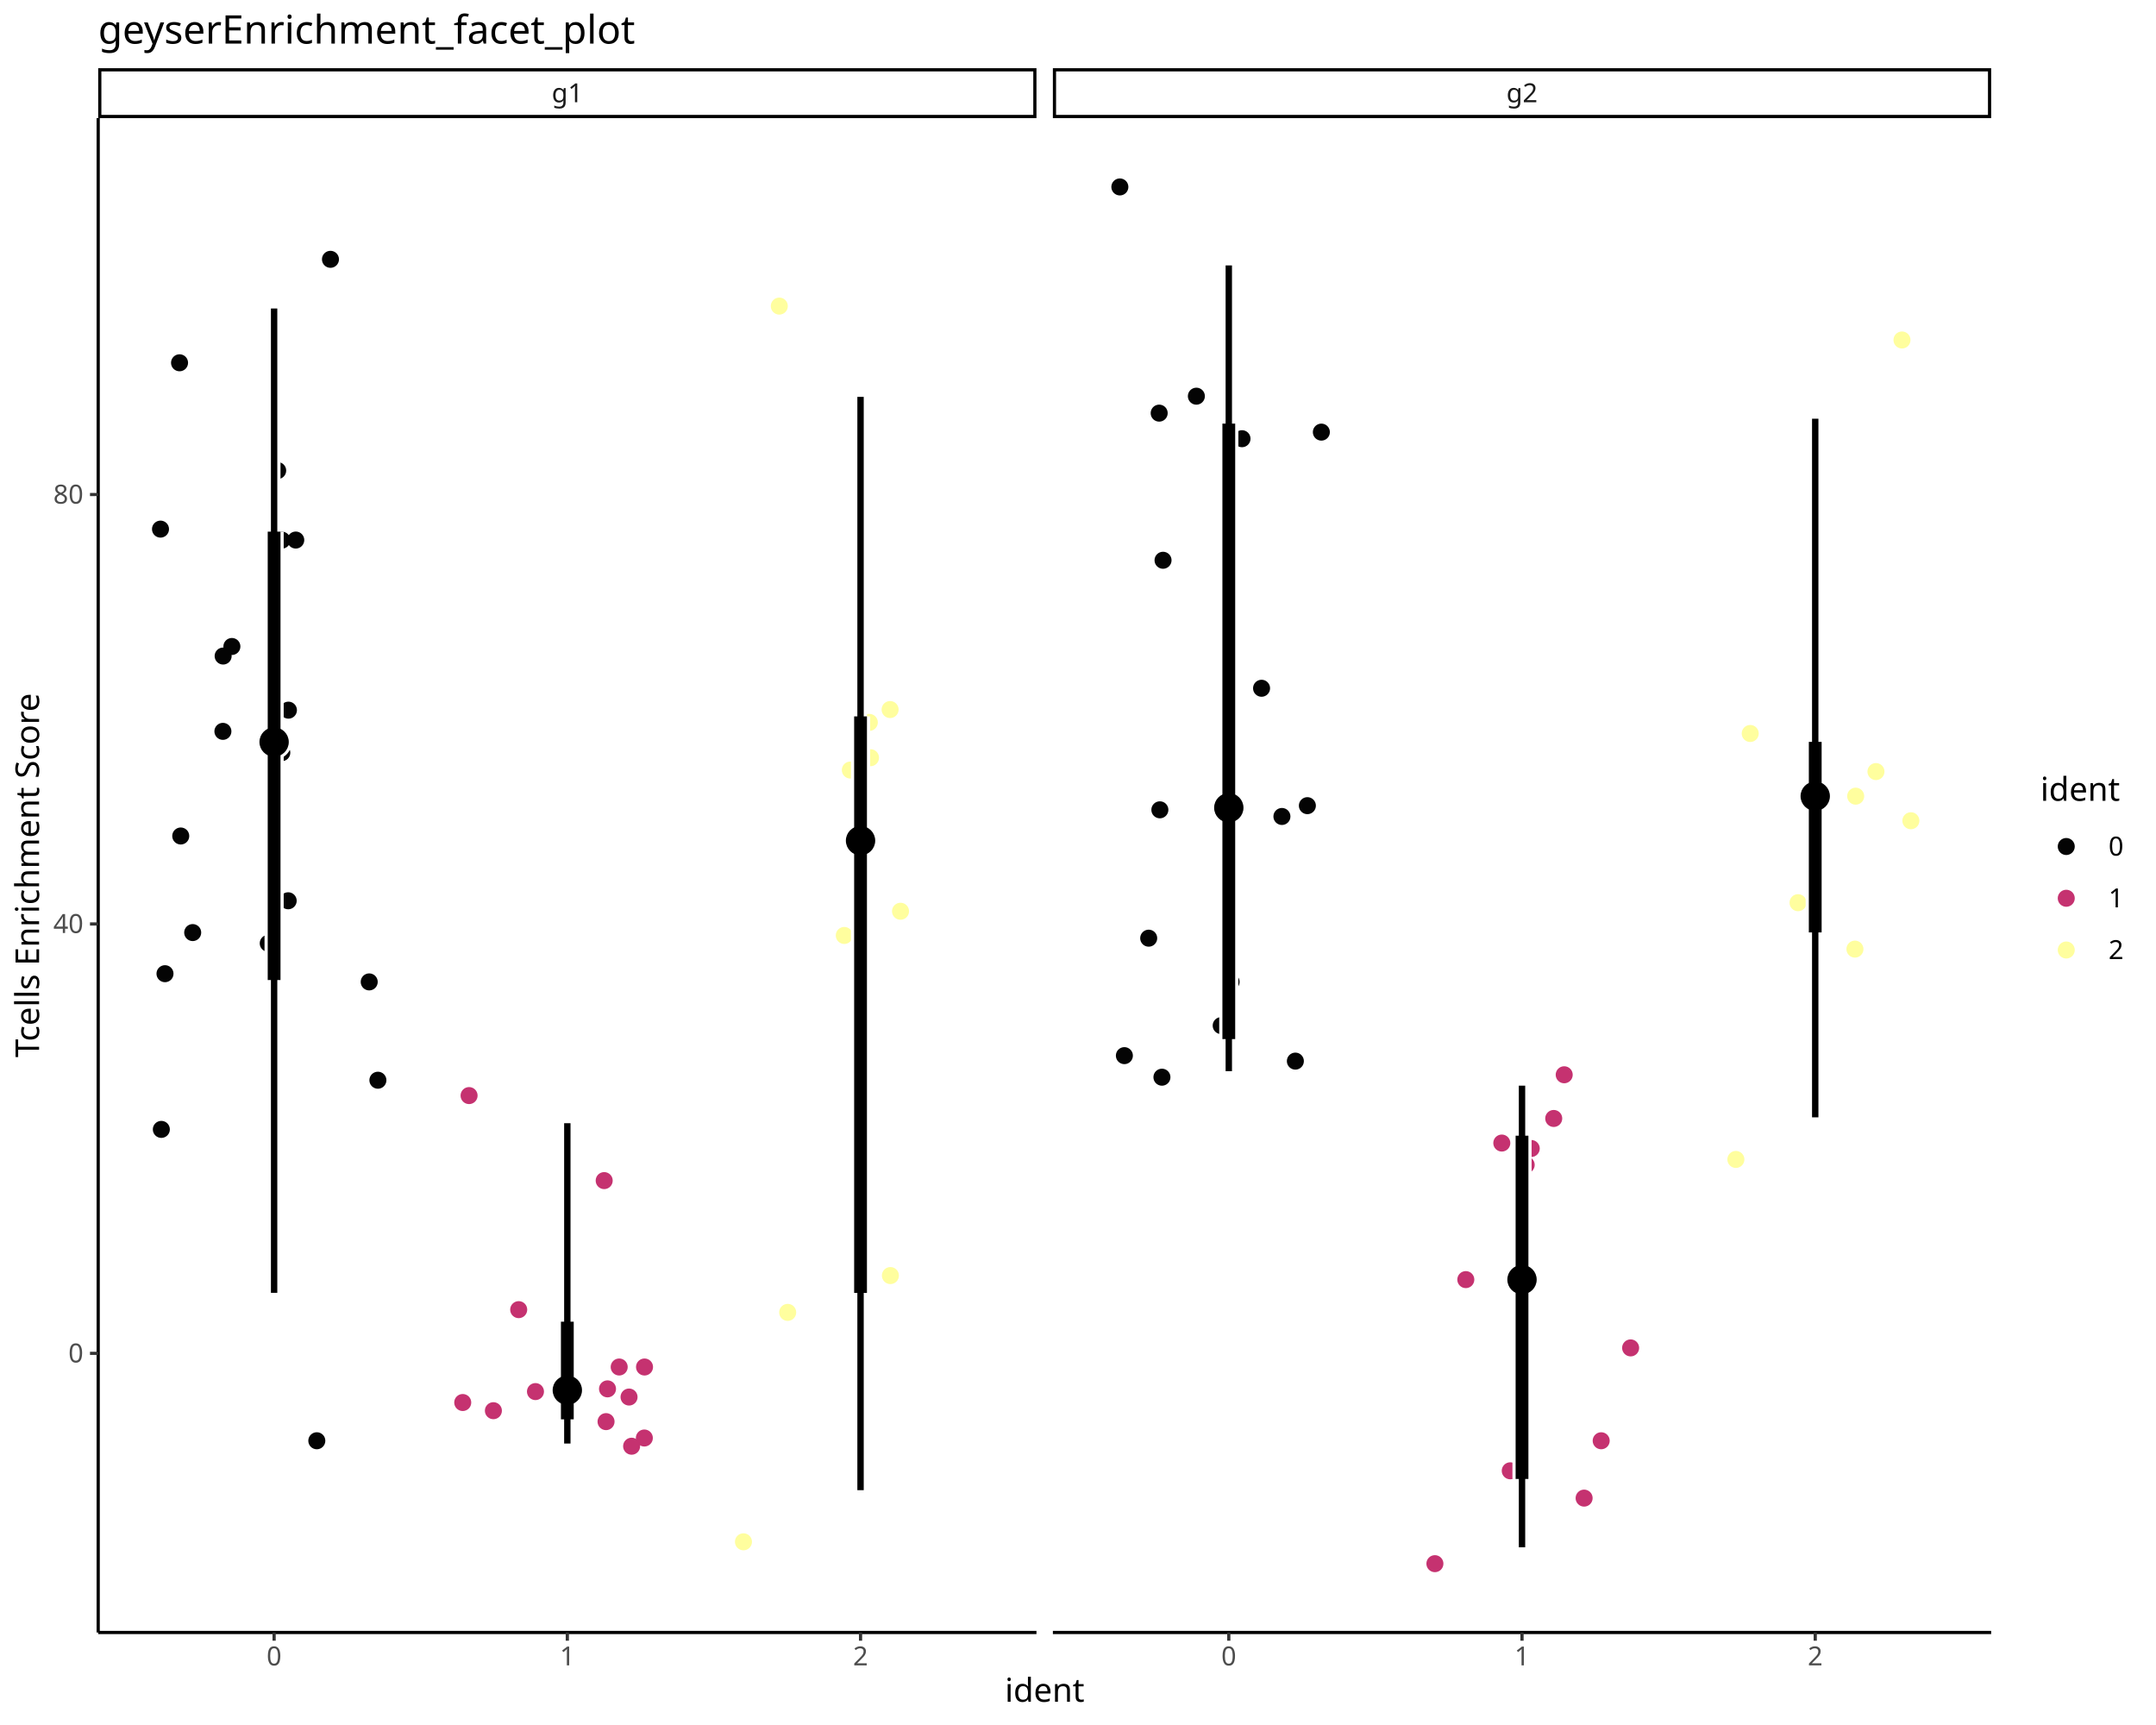
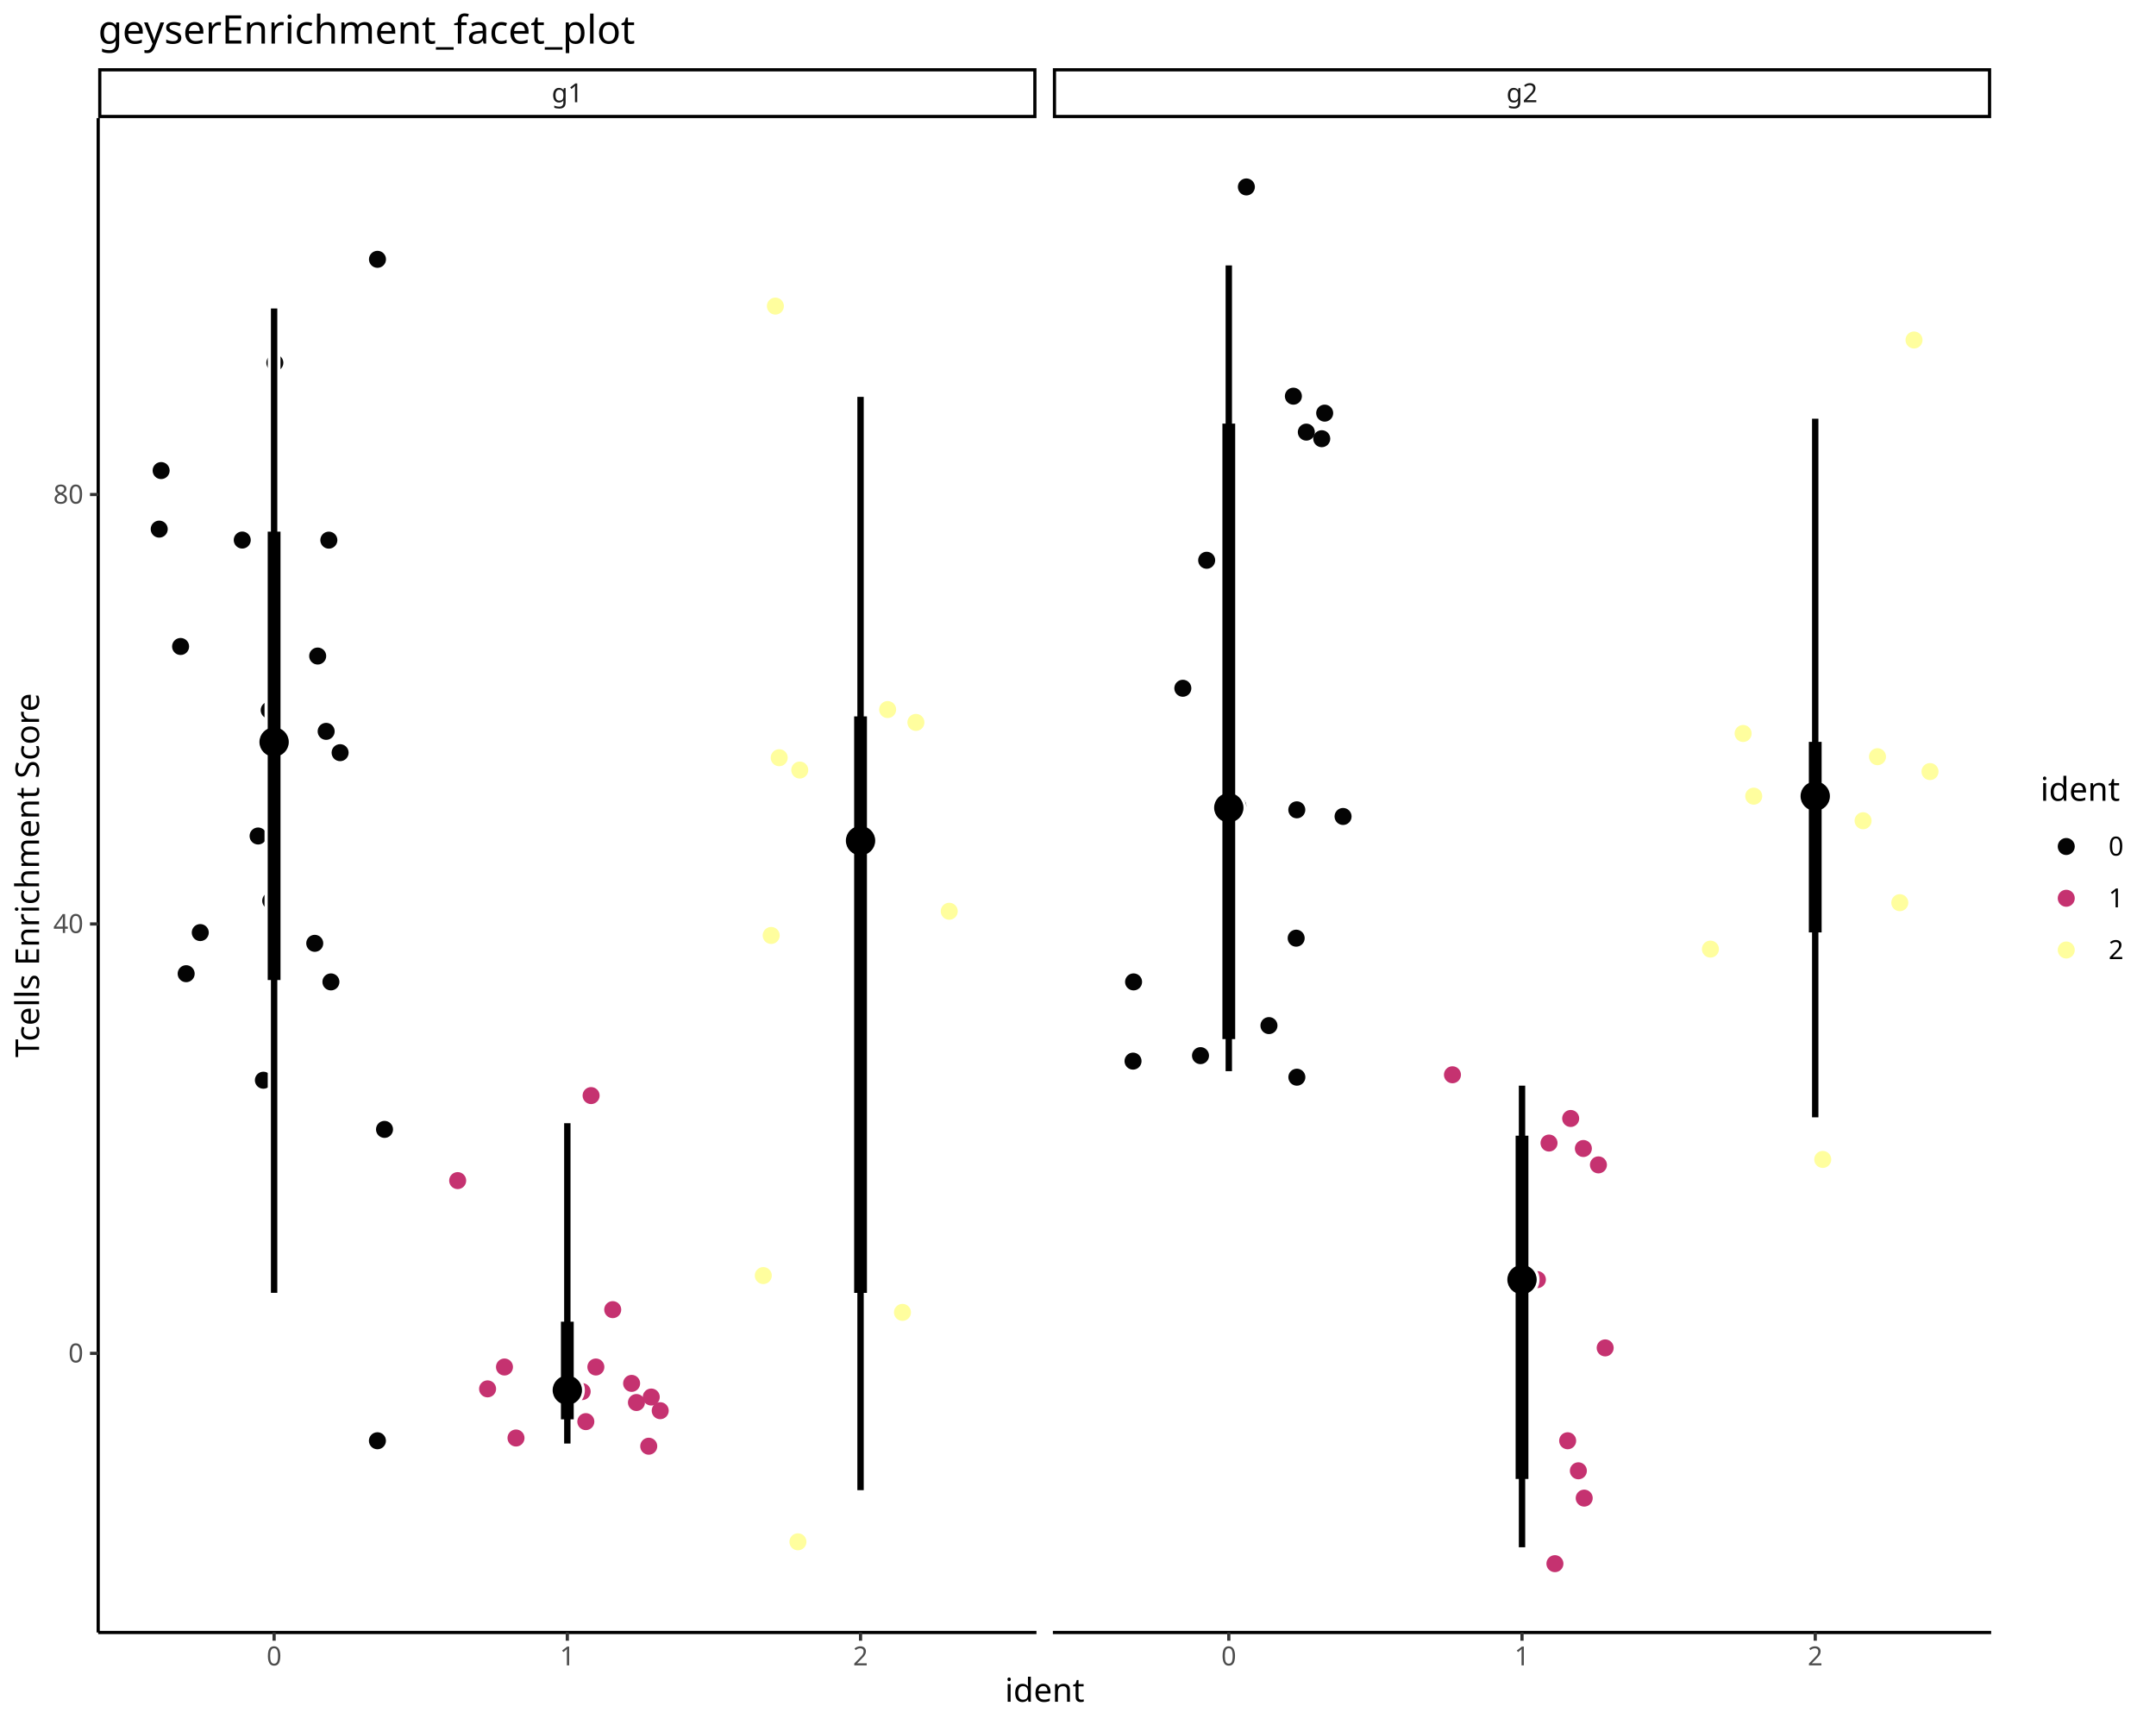
<svg xmlns="http://www.w3.org/2000/svg" class="svglite" data-engine-version="2.0" width="720.00pt" height="576.00pt" viewBox="0 0 720.00 576.00">
  <defs>
    <style type="text/css">
    .svglite line, .svglite polyline, .svglite polygon, .svglite path, .svglite rect, .svglite circle {
      fill: none;
      stroke: #000000;
      stroke-linecap: round;
      stroke-linejoin: round;
      stroke-miterlimit: 10.00;
    }
  </style>
  </defs>
  <rect width="100%" height="100%" style="stroke: none; fill: #FFFFFF;" />
  <defs>
    <clipPath id="cpMC4wMHw3MjAuMDB8MC4wMHw1NzYuMDA=">
      <rect x="0.00" y="0.00" width="720.00" height="576.00" />
    </clipPath>
  </defs>
  <g clip-path="url(#cpMC4wMHw3MjAuMDB8MC4wMHw1NzYuMDA=)">
    <rect x="0.00" y="0.00" width="720.00" height="576.00" style="stroke-width: 1.07; stroke: #FFFFFF; fill: #FFFFFF;" />
  </g>
  <defs>
    <clipPath id="cpMzIuNzl8MzQ2LjEzfDM5LjQzfDU0NS4xMQ==">
      <rect x="32.79" y="39.43" width="313.34" height="505.68" />
    </clipPath>
  </defs>
  <g clip-path="url(#cpMzIuNzl8MzQ2LjEzfDM5LjQzfDU0NS4xMQ==)">
    <rect x="32.79" y="39.43" width="313.34" height="505.68" style="stroke-width: 1.07; stroke: none; fill: #FFFFFF;" />
-     <circle cx="110.36" cy="86.59" r="2.49" style="stroke-width: 0.71; stroke: #040404; fill: #040404;" />
-     <circle cx="92.73" cy="157.13" r="2.49" style="stroke-width: 0.71; stroke: #040404; fill: #040404;" />
-     <circle cx="53.60" cy="176.68" r="2.49" style="stroke-width: 0.71; stroke: #040404; fill: #040404;" />
-     <circle cx="94.14" cy="180.36" r="2.49" style="stroke-width: 0.71; stroke: #040404; fill: #040404;" />
-     <circle cx="59.96" cy="121.14" r="2.49" style="stroke-width: 0.71; stroke: #040404; fill: #040404;" />
-     <circle cx="94.11" cy="251.33" r="2.49" style="stroke-width: 0.71; stroke: #040404; fill: #040404;" />
-     <circle cx="300.73" cy="304.28" r="2.49" style="stroke-width: 0.71; stroke: #FFFE9E; fill: #FFFE9E;" />
-     <circle cx="281.95" cy="312.36" r="2.49" style="stroke-width: 0.71; stroke: #FFFE9E; fill: #FFFE9E;" />
-     <circle cx="283.97" cy="257.13" r="2.49" style="stroke-width: 0.71; stroke: #FFFE9E; fill: #FFFE9E;" />
-     <circle cx="290.71" cy="253.01" r="2.49" style="stroke-width: 0.71; stroke: #FFFE9E; fill: #FFFE9E;" />
-     <circle cx="156.65" cy="365.83" r="2.49" style="stroke-width: 0.71; stroke: #C53270; fill: #C53270;" />
-     <circle cx="164.77" cy="471.05" r="2.49" style="stroke-width: 0.71; stroke: #C53270; fill: #C53270;" />
-     <circle cx="201.77" cy="394.22" r="2.49" style="stroke-width: 0.71; stroke: #C53270; fill: #C53270;" />
-     <circle cx="215.18" cy="480.17" r="2.49" style="stroke-width: 0.71; stroke: #C53270; fill: #C53270;" />
-     <circle cx="64.35" cy="311.40" r="2.49" style="stroke-width: 0.71; stroke: #040404; fill: #040404;" />
-     <circle cx="297.25" cy="236.93" r="2.49" style="stroke-width: 0.71; stroke: #FFFE9E; fill: #FFFE9E;" />
-     <circle cx="96.32" cy="237.13" r="2.49" style="stroke-width: 0.71; stroke: #040404; fill: #040404;" />
-     <circle cx="96.24" cy="300.78" r="2.49" style="stroke-width: 0.71; stroke: #040404; fill: #040404;" />
-     <circle cx="60.36" cy="279.15" r="2.49" style="stroke-width: 0.71; stroke: #040404; fill: #040404;" />
-     <circle cx="89.58" cy="314.99" r="2.49" style="stroke-width: 0.71; stroke: #040404; fill: #040404;" />
-     <circle cx="98.77" cy="180.33" r="2.49" style="stroke-width: 0.71; stroke: #040404; fill: #040404;" />
-     <circle cx="74.44" cy="244.21" r="2.49" style="stroke-width: 0.71; stroke: #040404; fill: #040404;" />
-     <circle cx="260.25" cy="102.21" r="2.49" style="stroke-width: 0.71; stroke: #FFFE9E; fill: #FFFE9E;" />
-     <circle cx="77.44" cy="215.87" r="2.49" style="stroke-width: 0.71; stroke: #040404; fill: #040404;" />
-     <circle cx="74.52" cy="219.06" r="2.49" style="stroke-width: 0.71; stroke: #040404; fill: #040404;" />
-     <circle cx="189.23" cy="461.93" r="2.49" style="stroke-width: 0.71; stroke: #C53270; fill: #C53270;" />
-     <circle cx="178.82" cy="464.67" r="2.49" style="stroke-width: 0.71; stroke: #C53270; fill: #C53270;" />
-     <circle cx="202.88" cy="463.76" r="2.49" style="stroke-width: 0.71; stroke: #C53270; fill: #C53270;" />
-     <circle cx="210.93" cy="482.91" r="2.49" style="stroke-width: 0.71; stroke: #C53270; fill: #C53270;" />
-     <circle cx="210.07" cy="466.49" r="2.49" style="stroke-width: 0.71; stroke: #C53270; fill: #C53270;" />
-     <circle cx="105.80" cy="481.09" r="2.49" style="stroke-width: 0.71; stroke: #040404; fill: #040404;" />
-     <circle cx="297.35" cy="425.93" r="2.49" style="stroke-width: 0.71; stroke: #FFFE9E; fill: #FFFE9E;" />
-     <circle cx="173.22" cy="437.31" r="2.49" style="stroke-width: 0.71; stroke: #C53270; fill: #C53270;" />
-     <circle cx="263.05" cy="438.22" r="2.49" style="stroke-width: 0.71; stroke: #FFFE9E; fill: #FFFE9E;" />
-     <circle cx="154.53" cy="468.32" r="2.49" style="stroke-width: 0.71; stroke: #C53270; fill: #C53270;" />
-     <circle cx="248.28" cy="514.83" r="2.49" style="stroke-width: 0.71; stroke: #FFFE9E; fill: #FFFE9E;" />
-     <circle cx="206.78" cy="456.46" r="2.49" style="stroke-width: 0.71; stroke: #C53270; fill: #C53270;" />
-     <circle cx="215.24" cy="456.46" r="2.49" style="stroke-width: 0.71; stroke: #C53270; fill: #C53270;" />
-     <circle cx="290.31" cy="241.22" r="2.49" style="stroke-width: 0.71; stroke: #FFFE9E; fill: #FFFE9E;" />
-     <circle cx="123.30" cy="327.87" r="2.49" style="stroke-width: 0.71; stroke: #040404; fill: #040404;" />
-     <circle cx="126.20" cy="360.70" r="2.49" style="stroke-width: 0.71; stroke: #040404; fill: #040404;" />
-     <circle cx="53.88" cy="377.12" r="2.49" style="stroke-width: 0.71; stroke: #040404; fill: #040404;" />
-     <circle cx="55.10" cy="325.13" r="2.49" style="stroke-width: 0.71; stroke: #040404; fill: #040404;" />
-     <circle cx="202.39" cy="474.70" r="2.49" style="stroke-width: 0.71; stroke: #C53270; fill: #C53270;" />
+     <circle cx="126.06" cy="86.59" r="2.49" style="stroke-width: 0.71; stroke: #040404; fill: #040404;" />
+     <circle cx="53.81" cy="157.13" r="2.49" style="stroke-width: 0.71; stroke: #040404; fill: #040404;" />
+     <circle cx="53.17" cy="176.68" r="2.49" style="stroke-width: 0.71; stroke: #040404; fill: #040404;" />
+     <circle cx="109.82" cy="180.36" r="2.49" style="stroke-width: 0.71; stroke: #040404; fill: #040404;" />
+     <circle cx="91.78" cy="121.14" r="2.49" style="stroke-width: 0.71; stroke: #040404; fill: #040404;" />
+     <circle cx="113.58" cy="251.33" r="2.49" style="stroke-width: 0.71; stroke: #040404; fill: #040404;" />
+     <circle cx="317.00" cy="304.28" r="2.49" style="stroke-width: 0.71; stroke: #FFFE9E; fill: #FFFE9E;" />
+     <circle cx="257.54" cy="312.36" r="2.49" style="stroke-width: 0.71; stroke: #FFFE9E; fill: #FFFE9E;" />
+     <circle cx="267.08" cy="257.13" r="2.49" style="stroke-width: 0.71; stroke: #FFFE9E; fill: #FFFE9E;" />
+     <circle cx="260.22" cy="253.01" r="2.49" style="stroke-width: 0.71; stroke: #FFFE9E; fill: #FFFE9E;" />
+     <circle cx="197.40" cy="365.83" r="2.49" style="stroke-width: 0.71; stroke: #C53270; fill: #C53270;" />
+     <circle cx="220.48" cy="471.05" r="2.49" style="stroke-width: 0.71; stroke: #C53270; fill: #C53270;" />
+     <circle cx="152.84" cy="394.22" r="2.49" style="stroke-width: 0.71; stroke: #C53270; fill: #C53270;" />
+     <circle cx="172.32" cy="480.17" r="2.49" style="stroke-width: 0.71; stroke: #C53270; fill: #C53270;" />
+     <circle cx="66.88" cy="311.40" r="2.49" style="stroke-width: 0.71; stroke: #040404; fill: #040404;" />
+     <circle cx="296.43" cy="236.93" r="2.49" style="stroke-width: 0.71; stroke: #FFFE9E; fill: #FFFE9E;" />
+     <circle cx="89.90" cy="237.13" r="2.49" style="stroke-width: 0.71; stroke: #040404; fill: #040404;" />
+     <circle cx="90.41" cy="300.78" r="2.49" style="stroke-width: 0.71; stroke: #040404; fill: #040404;" />
+     <circle cx="86.19" cy="279.15" r="2.49" style="stroke-width: 0.71; stroke: #040404; fill: #040404;" />
+     <circle cx="105.11" cy="314.99" r="2.49" style="stroke-width: 0.71; stroke: #040404; fill: #040404;" />
+     <circle cx="80.90" cy="180.33" r="2.49" style="stroke-width: 0.71; stroke: #040404; fill: #040404;" />
+     <circle cx="108.92" cy="244.21" r="2.49" style="stroke-width: 0.71; stroke: #040404; fill: #040404;" />
+     <circle cx="258.94" cy="102.21" r="2.49" style="stroke-width: 0.71; stroke: #FFFE9E; fill: #FFFE9E;" />
+     <circle cx="60.31" cy="215.87" r="2.49" style="stroke-width: 0.71; stroke: #040404; fill: #040404;" />
+     <circle cx="106.09" cy="219.06" r="2.49" style="stroke-width: 0.71; stroke: #040404; fill: #040404;" />
+     <circle cx="210.93" cy="461.93" r="2.49" style="stroke-width: 0.71; stroke: #C53270; fill: #C53270;" />
+     <circle cx="194.42" cy="464.67" r="2.49" style="stroke-width: 0.71; stroke: #C53270; fill: #C53270;" />
+     <circle cx="162.83" cy="463.76" r="2.49" style="stroke-width: 0.71; stroke: #C53270; fill: #C53270;" />
+     <circle cx="216.65" cy="482.91" r="2.49" style="stroke-width: 0.71; stroke: #C53270; fill: #C53270;" />
+     <circle cx="217.49" cy="466.49" r="2.49" style="stroke-width: 0.71; stroke: #C53270; fill: #C53270;" />
+     <circle cx="126.04" cy="481.09" r="2.49" style="stroke-width: 0.71; stroke: #040404; fill: #040404;" />
+     <circle cx="254.90" cy="425.93" r="2.49" style="stroke-width: 0.71; stroke: #FFFE9E; fill: #FFFE9E;" />
+     <circle cx="204.62" cy="437.31" r="2.49" style="stroke-width: 0.71; stroke: #C53270; fill: #C53270;" />
+     <circle cx="301.38" cy="438.22" r="2.49" style="stroke-width: 0.71; stroke: #FFFE9E; fill: #FFFE9E;" />
+     <circle cx="212.54" cy="468.32" r="2.49" style="stroke-width: 0.71; stroke: #C53270; fill: #C53270;" />
+     <circle cx="266.47" cy="514.83" r="2.49" style="stroke-width: 0.71; stroke: #FFFE9E; fill: #FFFE9E;" />
+     <circle cx="168.47" cy="456.46" r="2.49" style="stroke-width: 0.71; stroke: #C53270; fill: #C53270;" />
+     <circle cx="198.99" cy="456.46" r="2.49" style="stroke-width: 0.71; stroke: #C53270; fill: #C53270;" />
+     <circle cx="305.87" cy="241.22" r="2.49" style="stroke-width: 0.71; stroke: #FFFE9E; fill: #FFFE9E;" />
+     <circle cx="110.51" cy="327.87" r="2.49" style="stroke-width: 0.71; stroke: #040404; fill: #040404;" />
+     <circle cx="87.96" cy="360.70" r="2.49" style="stroke-width: 0.71; stroke: #040404; fill: #040404;" />
+     <circle cx="128.41" cy="377.12" r="2.49" style="stroke-width: 0.71; stroke: #040404; fill: #040404;" />
+     <circle cx="62.17" cy="325.13" r="2.49" style="stroke-width: 0.71; stroke: #040404; fill: #040404;" />
+     <circle cx="195.64" cy="474.70" r="2.49" style="stroke-width: 0.71; stroke: #C53270; fill: #C53270;" />
    <line x1="287.38" y1="497.59" x2="287.38" y2="132.52" style="stroke-width: 4.27; stroke: #FFFFFF; stroke-linecap: butt;" />
    <line x1="91.54" y1="431.70" x2="91.54" y2="103.00" style="stroke-width: 4.27; stroke: #FFFFFF; stroke-linecap: butt;" />
    <line x1="287.38" y1="431.71" x2="287.38" y2="239.21" style="stroke-width: 6.40; stroke: #FFFFFF; stroke-linecap: butt;" />
    <line x1="91.54" y1="327.24" x2="91.54" y2="177.52" style="stroke-width: 6.40; stroke: #FFFFFF; stroke-linecap: butt;" />
    <line x1="189.46" y1="482.02" x2="189.46" y2="375.05" style="stroke-width: 4.27; stroke: #FFFFFF; stroke-linecap: butt;" />
    <line x1="189.46" y1="473.94" x2="189.46" y2="441.33" style="stroke-width: 6.40; stroke: #FFFFFF; stroke-linecap: butt;" />
    <circle cx="287.38" cy="280.71" r="3.73" style="stroke-width: 1.06; stroke: #FFFFFF; fill: #FFFFFF;" />
    <circle cx="91.54" cy="247.77" r="3.73" style="stroke-width: 1.06; stroke: #FFFFFF; fill: #FFFFFF;" />
    <circle cx="287.38" cy="280.71" r="5.33" style="stroke-width: 1.06; stroke: #FFFFFF; fill: #FFFFFF;" />
    <circle cx="91.54" cy="247.77" r="5.33" style="stroke-width: 1.06; stroke: #FFFFFF; fill: #FFFFFF;" />
    <circle cx="189.46" cy="464.21" r="3.73" style="stroke-width: 1.06; stroke: #FFFFFF; fill: #FFFFFF;" />
    <circle cx="189.46" cy="464.21" r="5.33" style="stroke-width: 1.06; stroke: #FFFFFF; fill: #FFFFFF;" />
    <line x1="287.38" y1="497.59" x2="287.38" y2="132.52" style="stroke-width: 2.13; stroke-linecap: butt;" />
    <line x1="91.54" y1="431.70" x2="91.54" y2="103.00" style="stroke-width: 2.13; stroke-linecap: butt;" />
    <line x1="287.38" y1="431.71" x2="287.38" y2="239.21" style="stroke-width: 4.27; stroke-linecap: butt;" />
    <line x1="91.54" y1="327.24" x2="91.54" y2="177.52" style="stroke-width: 4.27; stroke-linecap: butt;" />
    <line x1="189.46" y1="482.02" x2="189.46" y2="375.05" style="stroke-width: 2.13; stroke-linecap: butt;" />
    <line x1="189.46" y1="473.94" x2="189.46" y2="441.33" style="stroke-width: 4.27; stroke-linecap: butt;" />
    <circle cx="287.38" cy="280.71" r="2.45" style="stroke-width: 1.06; fill: #000000;" />
    <circle cx="91.54" cy="247.77" r="2.45" style="stroke-width: 1.06; fill: #000000;" />
    <circle cx="287.38" cy="280.71" r="4.37" style="stroke-width: 1.06; fill: #000000;" />
    <circle cx="91.54" cy="247.77" r="4.37" style="stroke-width: 1.06; fill: #000000;" />
    <circle cx="189.46" cy="464.21" r="2.45" style="stroke-width: 1.06; fill: #000000;" />
    <circle cx="189.46" cy="464.21" r="4.37" style="stroke-width: 1.06; fill: #000000;" />
  </g>
  <g clip-path="url(#cpMC4wMHw3MjAuMDB8MC4wMHw1NzYuMDA=)">
</g>
  <defs>
    <clipPath id="cpMzUxLjYxfDY2NC45NXwzOS40M3w1NDUuMTE=">
      <rect x="351.61" y="39.43" width="313.34" height="505.68" />
    </clipPath>
  </defs>
  <g clip-path="url(#cpMzUxLjYxfDY2NC45NXwzOS40M3w1NDUuMTE=)">
    <rect x="351.61" y="39.43" width="313.34" height="505.68" style="stroke-width: 1.07; stroke: none; fill: #FFFFFF;" />
-     <circle cx="388.40" cy="187.08" r="2.49" style="stroke-width: 0.71; stroke: #040404; fill: #040404;" />
-     <circle cx="414.77" cy="146.49" r="2.49" style="stroke-width: 0.71; stroke: #040404; fill: #040404;" />
-     <circle cx="399.53" cy="132.29" r="2.49" style="stroke-width: 0.71; stroke: #040404; fill: #040404;" />
-     <circle cx="387.11" cy="137.95" r="2.49" style="stroke-width: 0.71; stroke: #040404; fill: #040404;" />
-     <circle cx="619.71" cy="265.85" r="2.49" style="stroke-width: 0.71; stroke: #FFFE9E; fill: #FFFE9E;" />
-     <circle cx="600.46" cy="301.42" r="2.49" style="stroke-width: 0.71; stroke: #FFFE9E; fill: #FFFE9E;" />
-     <circle cx="626.48" cy="257.64" r="2.49" style="stroke-width: 0.71; stroke: #FFFE9E; fill: #FFFE9E;" />
-     <circle cx="619.46" cy="316.92" r="2.49" style="stroke-width: 0.71; stroke: #FFFE9E; fill: #FFFE9E;" />
-     <circle cx="638.14" cy="274.06" r="2.49" style="stroke-width: 0.71; stroke: #FFFE9E; fill: #FFFE9E;" />
-     <circle cx="606.41" cy="252.67" r="2.49" style="stroke-width: 0.71; stroke: #FFFE9E; fill: #FFFE9E;" />
-     <circle cx="501.53" cy="381.68" r="2.49" style="stroke-width: 0.71; stroke: #C53270; fill: #C53270;" />
-     <circle cx="511.36" cy="383.50" r="2.49" style="stroke-width: 0.71; stroke: #C53270; fill: #C53270;" />
-     <circle cx="518.87" cy="373.47" r="2.49" style="stroke-width: 0.71; stroke: #C53270; fill: #C53270;" />
-     <circle cx="489.51" cy="427.28" r="2.49" style="stroke-width: 0.71; stroke: #C53270; fill: #C53270;" />
-     <circle cx="509.67" cy="388.97" r="2.49" style="stroke-width: 0.71; stroke: #C53270; fill: #C53270;" />
-     <circle cx="534.72" cy="481.09" r="2.49" style="stroke-width: 0.71; stroke: #C53270; fill: #C53270;" />
-     <circle cx="436.60" cy="269.02" r="2.49" style="stroke-width: 0.71; stroke: #040404; fill: #040404;" />
-     <circle cx="428.10" cy="272.63" r="2.49" style="stroke-width: 0.71; stroke: #040404; fill: #040404;" />
-     <circle cx="388.03" cy="359.69" r="2.49" style="stroke-width: 0.71; stroke: #040404; fill: #040404;" />
-     <circle cx="584.49" cy="244.92" r="2.49" style="stroke-width: 0.71; stroke: #FFFE9E; fill: #FFFE9E;" />
-     <circle cx="373.98" cy="62.42" r="2.49" style="stroke-width: 0.71; stroke: #040404; fill: #040404;" />
-     <circle cx="383.61" cy="313.27" r="2.49" style="stroke-width: 0.71; stroke: #040404; fill: #040404;" />
-     <circle cx="635.17" cy="113.53" r="2.49" style="stroke-width: 0.71; stroke: #FFFE9E; fill: #FFFE9E;" />
-     <circle cx="421.30" cy="229.82" r="2.49" style="stroke-width: 0.71; stroke: #040404; fill: #040404;" />
-     <circle cx="441.27" cy="144.29" r="2.49" style="stroke-width: 0.71; stroke: #040404; fill: #040404;" />
-     <circle cx="504.35" cy="491.12" r="2.49" style="stroke-width: 0.71; stroke: #C53270; fill: #C53270;" />
-     <circle cx="579.70" cy="387.15" r="2.49" style="stroke-width: 0.71; stroke: #FFFE9E; fill: #FFFE9E;" />
-     <circle cx="522.37" cy="358.88" r="2.49" style="stroke-width: 0.71; stroke: #C53270; fill: #C53270;" />
-     <circle cx="544.55" cy="450.08" r="2.49" style="stroke-width: 0.71; stroke: #C53270; fill: #C53270;" />
-     <circle cx="479.19" cy="522.13" r="2.49" style="stroke-width: 0.71; stroke: #C53270; fill: #C53270;" />
-     <circle cx="529.02" cy="500.24" r="2.49" style="stroke-width: 0.71; stroke: #C53270; fill: #C53270;" />
-     <circle cx="432.59" cy="354.32" r="2.49" style="stroke-width: 0.71; stroke: #040404; fill: #040404;" />
-     <circle cx="375.49" cy="352.49" r="2.49" style="stroke-width: 0.71; stroke: #040404; fill: #040404;" />
-     <circle cx="407.82" cy="342.46" r="2.49" style="stroke-width: 0.71; stroke: #040404; fill: #040404;" />
-     <circle cx="411.12" cy="327.87" r="2.49" style="stroke-width: 0.71; stroke: #040404; fill: #040404;" />
-     <circle cx="387.34" cy="270.41" r="2.49" style="stroke-width: 0.71; stroke: #040404; fill: #040404;" />
+     <circle cx="402.97" cy="187.08" r="2.49" style="stroke-width: 0.71; stroke: #040404; fill: #040404;" />
+     <circle cx="441.40" cy="146.49" r="2.49" style="stroke-width: 0.71; stroke: #040404; fill: #040404;" />
+     <circle cx="431.93" cy="132.29" r="2.49" style="stroke-width: 0.71; stroke: #040404; fill: #040404;" />
+     <circle cx="442.38" cy="137.95" r="2.49" style="stroke-width: 0.71; stroke: #040404; fill: #040404;" />
+     <circle cx="585.66" cy="265.85" r="2.49" style="stroke-width: 0.71; stroke: #FFFE9E; fill: #FFFE9E;" />
+     <circle cx="634.44" cy="301.42" r="2.49" style="stroke-width: 0.71; stroke: #FFFE9E; fill: #FFFE9E;" />
+     <circle cx="644.53" cy="257.64" r="2.49" style="stroke-width: 0.71; stroke: #FFFE9E; fill: #FFFE9E;" />
+     <circle cx="571.20" cy="316.92" r="2.49" style="stroke-width: 0.71; stroke: #FFFE9E; fill: #FFFE9E;" />
+     <circle cx="622.18" cy="274.06" r="2.49" style="stroke-width: 0.71; stroke: #FFFE9E; fill: #FFFE9E;" />
+     <circle cx="626.99" cy="252.67" r="2.49" style="stroke-width: 0.71; stroke: #FFFE9E; fill: #FFFE9E;" />
+     <circle cx="517.30" cy="381.68" r="2.49" style="stroke-width: 0.71; stroke: #C53270; fill: #C53270;" />
+     <circle cx="528.77" cy="383.50" r="2.49" style="stroke-width: 0.71; stroke: #C53270; fill: #C53270;" />
+     <circle cx="524.53" cy="373.47" r="2.49" style="stroke-width: 0.71; stroke: #C53270; fill: #C53270;" />
+     <circle cx="513.42" cy="427.28" r="2.49" style="stroke-width: 0.71; stroke: #C53270; fill: #C53270;" />
+     <circle cx="533.80" cy="388.97" r="2.49" style="stroke-width: 0.71; stroke: #C53270; fill: #C53270;" />
+     <circle cx="523.52" cy="481.09" r="2.49" style="stroke-width: 0.71; stroke: #C53270; fill: #C53270;" />
+     <circle cx="413.37" cy="269.02" r="2.49" style="stroke-width: 0.71; stroke: #040404; fill: #040404;" />
+     <circle cx="448.52" cy="272.63" r="2.49" style="stroke-width: 0.71; stroke: #040404; fill: #040404;" />
+     <circle cx="433.09" cy="359.69" r="2.49" style="stroke-width: 0.71; stroke: #040404; fill: #040404;" />
+     <circle cx="582.12" cy="244.92" r="2.49" style="stroke-width: 0.71; stroke: #FFFE9E; fill: #FFFE9E;" />
+     <circle cx="416.23" cy="62.42" r="2.49" style="stroke-width: 0.71; stroke: #040404; fill: #040404;" />
+     <circle cx="432.86" cy="313.27" r="2.49" style="stroke-width: 0.71; stroke: #040404; fill: #040404;" />
+     <circle cx="639.19" cy="113.53" r="2.49" style="stroke-width: 0.71; stroke: #FFFE9E; fill: #FFFE9E;" />
+     <circle cx="395.01" cy="229.82" r="2.49" style="stroke-width: 0.71; stroke: #040404; fill: #040404;" />
+     <circle cx="436.25" cy="144.29" r="2.49" style="stroke-width: 0.71; stroke: #040404; fill: #040404;" />
+     <circle cx="527.10" cy="491.12" r="2.49" style="stroke-width: 0.71; stroke: #C53270; fill: #C53270;" />
+     <circle cx="608.71" cy="387.15" r="2.49" style="stroke-width: 0.71; stroke: #FFFE9E; fill: #FFFE9E;" />
+     <circle cx="485.05" cy="358.88" r="2.49" style="stroke-width: 0.71; stroke: #C53270; fill: #C53270;" />
+     <circle cx="536.05" cy="450.08" r="2.49" style="stroke-width: 0.71; stroke: #C53270; fill: #C53270;" />
+     <circle cx="519.27" cy="522.13" r="2.49" style="stroke-width: 0.71; stroke: #C53270; fill: #C53270;" />
+     <circle cx="529.05" cy="500.24" r="2.49" style="stroke-width: 0.71; stroke: #C53270; fill: #C53270;" />
+     <circle cx="378.38" cy="354.32" r="2.49" style="stroke-width: 0.71; stroke: #040404; fill: #040404;" />
+     <circle cx="400.91" cy="352.49" r="2.49" style="stroke-width: 0.71; stroke: #040404; fill: #040404;" />
+     <circle cx="423.77" cy="342.46" r="2.49" style="stroke-width: 0.71; stroke: #040404; fill: #040404;" />
+     <circle cx="378.56" cy="327.87" r="2.49" style="stroke-width: 0.71; stroke: #040404; fill: #040404;" />
+     <circle cx="433.07" cy="270.41" r="2.49" style="stroke-width: 0.71; stroke: #040404; fill: #040404;" />
    <line x1="410.36" y1="357.67" x2="410.36" y2="88.62" style="stroke-width: 4.27; stroke: #FFFFFF; stroke-linecap: butt;" />
    <line x1="606.20" y1="373.10" x2="606.20" y2="139.81" style="stroke-width: 4.27; stroke: #FFFFFF; stroke-linecap: butt;" />
    <line x1="410.36" y1="346.97" x2="410.36" y2="141.44" style="stroke-width: 6.40; stroke: #FFFFFF; stroke-linecap: butt;" />
    <line x1="508.28" y1="516.65" x2="508.28" y2="362.52" style="stroke-width: 4.27; stroke: #FFFFFF; stroke-linecap: butt;" />
    <line x1="508.28" y1="493.85" x2="508.28" y2="379.21" style="stroke-width: 6.40; stroke: #FFFFFF; stroke-linecap: butt;" />
    <line x1="606.20" y1="311.34" x2="606.20" y2="247.71" style="stroke-width: 6.40; stroke: #FFFFFF; stroke-linecap: butt;" />
    <circle cx="410.36" cy="269.72" r="3.73" style="stroke-width: 1.06; stroke: #FFFFFF; fill: #FFFFFF;" />
    <circle cx="606.20" cy="265.85" r="3.73" style="stroke-width: 1.06; stroke: #FFFFFF; fill: #FFFFFF;" />
    <circle cx="410.36" cy="269.72" r="5.33" style="stroke-width: 1.06; stroke: #FFFFFF; fill: #FFFFFF;" />
    <circle cx="508.28" cy="427.28" r="3.73" style="stroke-width: 1.06; stroke: #FFFFFF; fill: #FFFFFF;" />
    <circle cx="508.28" cy="427.28" r="5.33" style="stroke-width: 1.06; stroke: #FFFFFF; fill: #FFFFFF;" />
    <circle cx="606.20" cy="265.85" r="5.33" style="stroke-width: 1.06; stroke: #FFFFFF; fill: #FFFFFF;" />
    <line x1="410.36" y1="357.67" x2="410.36" y2="88.62" style="stroke-width: 2.13; stroke-linecap: butt;" />
    <line x1="606.20" y1="373.10" x2="606.20" y2="139.81" style="stroke-width: 2.13; stroke-linecap: butt;" />
    <line x1="410.36" y1="346.97" x2="410.36" y2="141.44" style="stroke-width: 4.27; stroke-linecap: butt;" />
    <line x1="508.28" y1="516.65" x2="508.28" y2="362.52" style="stroke-width: 2.13; stroke-linecap: butt;" />
    <line x1="508.28" y1="493.85" x2="508.28" y2="379.21" style="stroke-width: 4.27; stroke-linecap: butt;" />
    <line x1="606.20" y1="311.34" x2="606.20" y2="247.71" style="stroke-width: 4.27; stroke-linecap: butt;" />
    <circle cx="410.36" cy="269.72" r="2.45" style="stroke-width: 1.06; fill: #000000;" />
    <circle cx="606.20" cy="265.85" r="2.45" style="stroke-width: 1.06; fill: #000000;" />
    <circle cx="410.36" cy="269.72" r="4.37" style="stroke-width: 1.06; fill: #000000;" />
    <circle cx="508.28" cy="427.28" r="2.45" style="stroke-width: 1.06; fill: #000000;" />
    <circle cx="508.28" cy="427.28" r="4.37" style="stroke-width: 1.06; fill: #000000;" />
    <circle cx="606.20" cy="265.85" r="4.37" style="stroke-width: 1.06; fill: #000000;" />
  </g>
  <g clip-path="url(#cpMC4wMHw3MjAuMDB8MC4wMHw1NzYuMDA=)">
</g>
  <defs>
    <clipPath id="cpMzIuNzl8MzQ2LjEzfDIyLjc4fDM5LjQz">
      <rect x="32.79" y="22.78" width="313.34" height="16.65" />
    </clipPath>
  </defs>
  <g clip-path="url(#cpMzIuNzl8MzQ2LjEzfDIyLjc4fDM5LjQz)">
    <rect x="32.79" y="22.78" width="313.34" height="16.65" style="stroke-width: 2.13; fill: #FFFFFF;" />
    <text x="189.46" y="34.14" text-anchor="middle" style="font-size: 8.80px; fill: #1A1A1A; font-family: sans;" textLength="9.79px" lengthAdjust="spacingAndGlyphs">g1</text>
  </g>
  <g clip-path="url(#cpMC4wMHw3MjAuMDB8MC4wMHw1NzYuMDA=)">
</g>
  <defs>
    <clipPath id="cpMzUxLjYxfDY2NC45NXwyMi43OHwzOS40Mw==">
      <rect x="351.61" y="22.78" width="313.34" height="16.65" />
    </clipPath>
  </defs>
  <g clip-path="url(#cpMzUxLjYxfDY2NC45NXwyMi43OHwzOS40Mw==)">
    <rect x="351.61" y="22.78" width="313.34" height="16.65" style="stroke-width: 2.13; fill: #FFFFFF;" />
    <text x="508.28" y="34.14" text-anchor="middle" style="font-size: 8.80px; fill: #1A1A1A; font-family: sans;" textLength="9.79px" lengthAdjust="spacingAndGlyphs">g2</text>
  </g>
  <g clip-path="url(#cpMC4wMHw3MjAuMDB8MC4wMHw1NzYuMDA=)">
    <polyline points="32.79,545.11 346.13,545.11 " style="stroke-width: 1.07; stroke-linecap: butt;" />
    <polyline points="91.54,547.85 91.54,545.11 " style="stroke-width: 1.07; stroke: #333333; stroke-linecap: butt;" />
    <polyline points="189.46,547.85 189.46,545.11 " style="stroke-width: 1.07; stroke: #333333; stroke-linecap: butt;" />
    <polyline points="287.38,547.85 287.38,545.11 " style="stroke-width: 1.07; stroke: #333333; stroke-linecap: butt;" />
    <text x="91.54" y="556.10" text-anchor="middle" style="font-size: 8.80px; fill: #4D4D4D; font-family: sans;" textLength="4.89px" lengthAdjust="spacingAndGlyphs">0</text>
    <text x="189.46" y="556.10" text-anchor="middle" style="font-size: 8.80px; fill: #4D4D4D; font-family: sans;" textLength="4.89px" lengthAdjust="spacingAndGlyphs">1</text>
    <text x="287.38" y="556.10" text-anchor="middle" style="font-size: 8.80px; fill: #4D4D4D; font-family: sans;" textLength="4.89px" lengthAdjust="spacingAndGlyphs">2</text>
    <polyline points="351.61,545.11 664.95,545.11 " style="stroke-width: 1.07; stroke-linecap: butt;" />
    <polyline points="410.36,547.85 410.36,545.11 " style="stroke-width: 1.07; stroke: #333333; stroke-linecap: butt;" />
    <polyline points="508.28,547.85 508.28,545.11 " style="stroke-width: 1.07; stroke: #333333; stroke-linecap: butt;" />
    <polyline points="606.20,547.85 606.20,545.11 " style="stroke-width: 1.07; stroke: #333333; stroke-linecap: butt;" />
    <text x="410.36" y="556.10" text-anchor="middle" style="font-size: 8.80px; fill: #4D4D4D; font-family: sans;" textLength="4.89px" lengthAdjust="spacingAndGlyphs">0</text>
    <text x="508.28" y="556.10" text-anchor="middle" style="font-size: 8.80px; fill: #4D4D4D; font-family: sans;" textLength="4.89px" lengthAdjust="spacingAndGlyphs">1</text>
    <text x="606.20" y="556.10" text-anchor="middle" style="font-size: 8.80px; fill: #4D4D4D; font-family: sans;" textLength="4.89px" lengthAdjust="spacingAndGlyphs">2</text>
    <polyline points="32.79,545.11 32.79,39.43 " style="stroke-width: 1.07; stroke-linecap: butt;" />
    <text x="27.86" y="454.93" text-anchor="end" style="font-size: 8.80px; fill: #4D4D4D; font-family: sans;" textLength="4.89px" lengthAdjust="spacingAndGlyphs">0</text>
    <text x="27.86" y="311.54" text-anchor="end" style="font-size: 8.80px; fill: #4D4D4D; font-family: sans;" textLength="9.79px" lengthAdjust="spacingAndGlyphs">40</text>
    <text x="27.86" y="168.16" text-anchor="end" style="font-size: 8.80px; fill: #4D4D4D; font-family: sans;" textLength="9.79px" lengthAdjust="spacingAndGlyphs">80</text>
    <polyline points="30.05,451.90 32.79,451.90 " style="stroke-width: 1.07; stroke: #333333; stroke-linecap: butt;" />
    <polyline points="30.05,308.52 32.79,308.52 " style="stroke-width: 1.07; stroke: #333333; stroke-linecap: butt;" />
    <polyline points="30.05,165.13 32.79,165.13 " style="stroke-width: 1.07; stroke: #333333; stroke-linecap: butt;" />
    <text x="348.87" y="568.24" text-anchor="middle" style="font-size: 11.00px; font-family: sans;" textLength="23.85px" lengthAdjust="spacingAndGlyphs">ident</text>
    <text transform="translate(13.05,292.27) rotate(-90)" text-anchor="middle" style="font-size: 11.00px; font-family: sans;" textLength="119.23px" lengthAdjust="spacingAndGlyphs">Tcells Enrichment Score</text>
    <rect x="675.91" y="253.21" width="38.61" height="78.13" style="stroke-width: 1.07; stroke: none; fill: #FFFFFF;" />
    <text x="681.39" y="267.40" style="font-size: 11.00px; font-family: sans;" textLength="23.85px" lengthAdjust="spacingAndGlyphs">ident</text>
    <circle cx="690.03" cy="282.66" r="2.49" style="stroke-width: 0.71; stroke: #040404; fill: #040404;" />
    <circle cx="690.03" cy="299.94" r="2.49" style="stroke-width: 0.71; stroke: #C53270; fill: #C53270;" />
    <circle cx="690.03" cy="317.22" r="2.49" style="stroke-width: 0.71; stroke: #FFFE9E; fill: #FFFE9E;" />
    <text x="704.15" y="285.69" style="font-size: 8.80px; font-family: sans;" textLength="4.89px" lengthAdjust="spacingAndGlyphs">0</text>
    <text x="704.15" y="302.97" style="font-size: 8.80px; font-family: sans;" textLength="4.89px" lengthAdjust="spacingAndGlyphs">1</text>
    <text x="704.15" y="320.25" style="font-size: 8.80px; font-family: sans;" textLength="4.89px" lengthAdjust="spacingAndGlyphs">2</text>
    <text x="32.79" y="14.56" style="font-size: 13.20px; font-family: sans;" textLength="170.99px" lengthAdjust="spacingAndGlyphs">geyserEnrichment_facet_plot</text>
  </g>
</svg>
